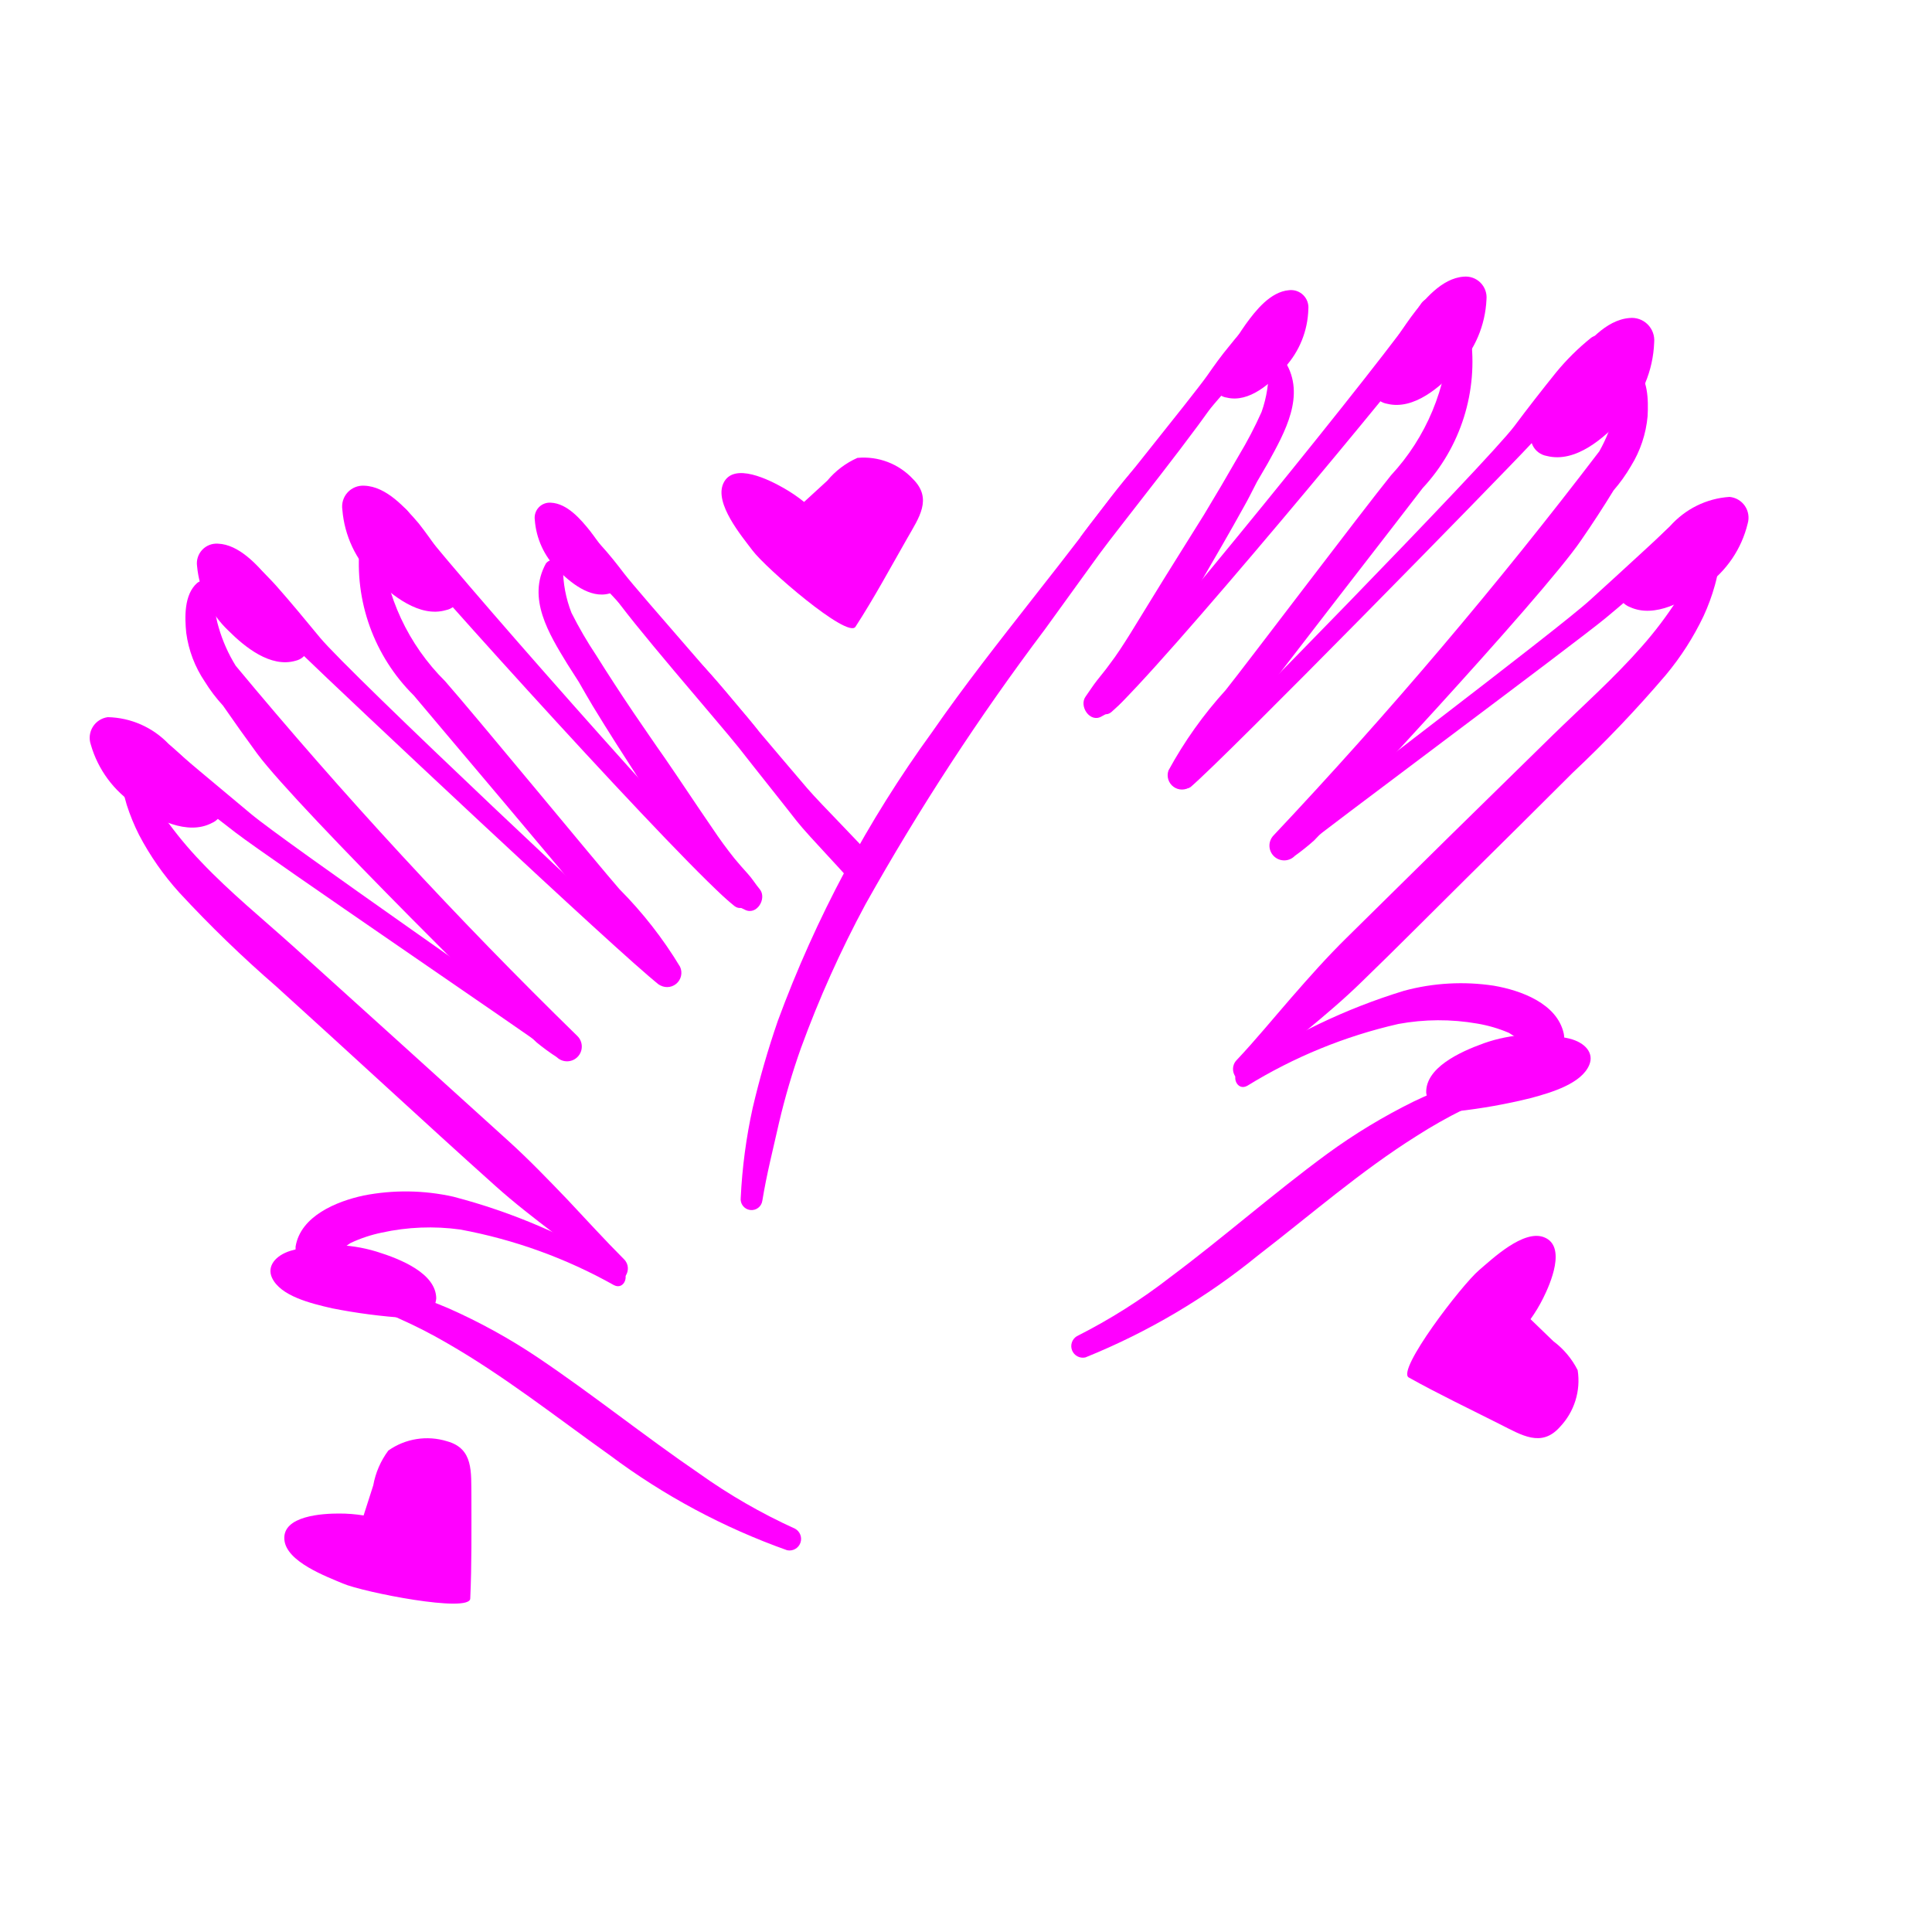
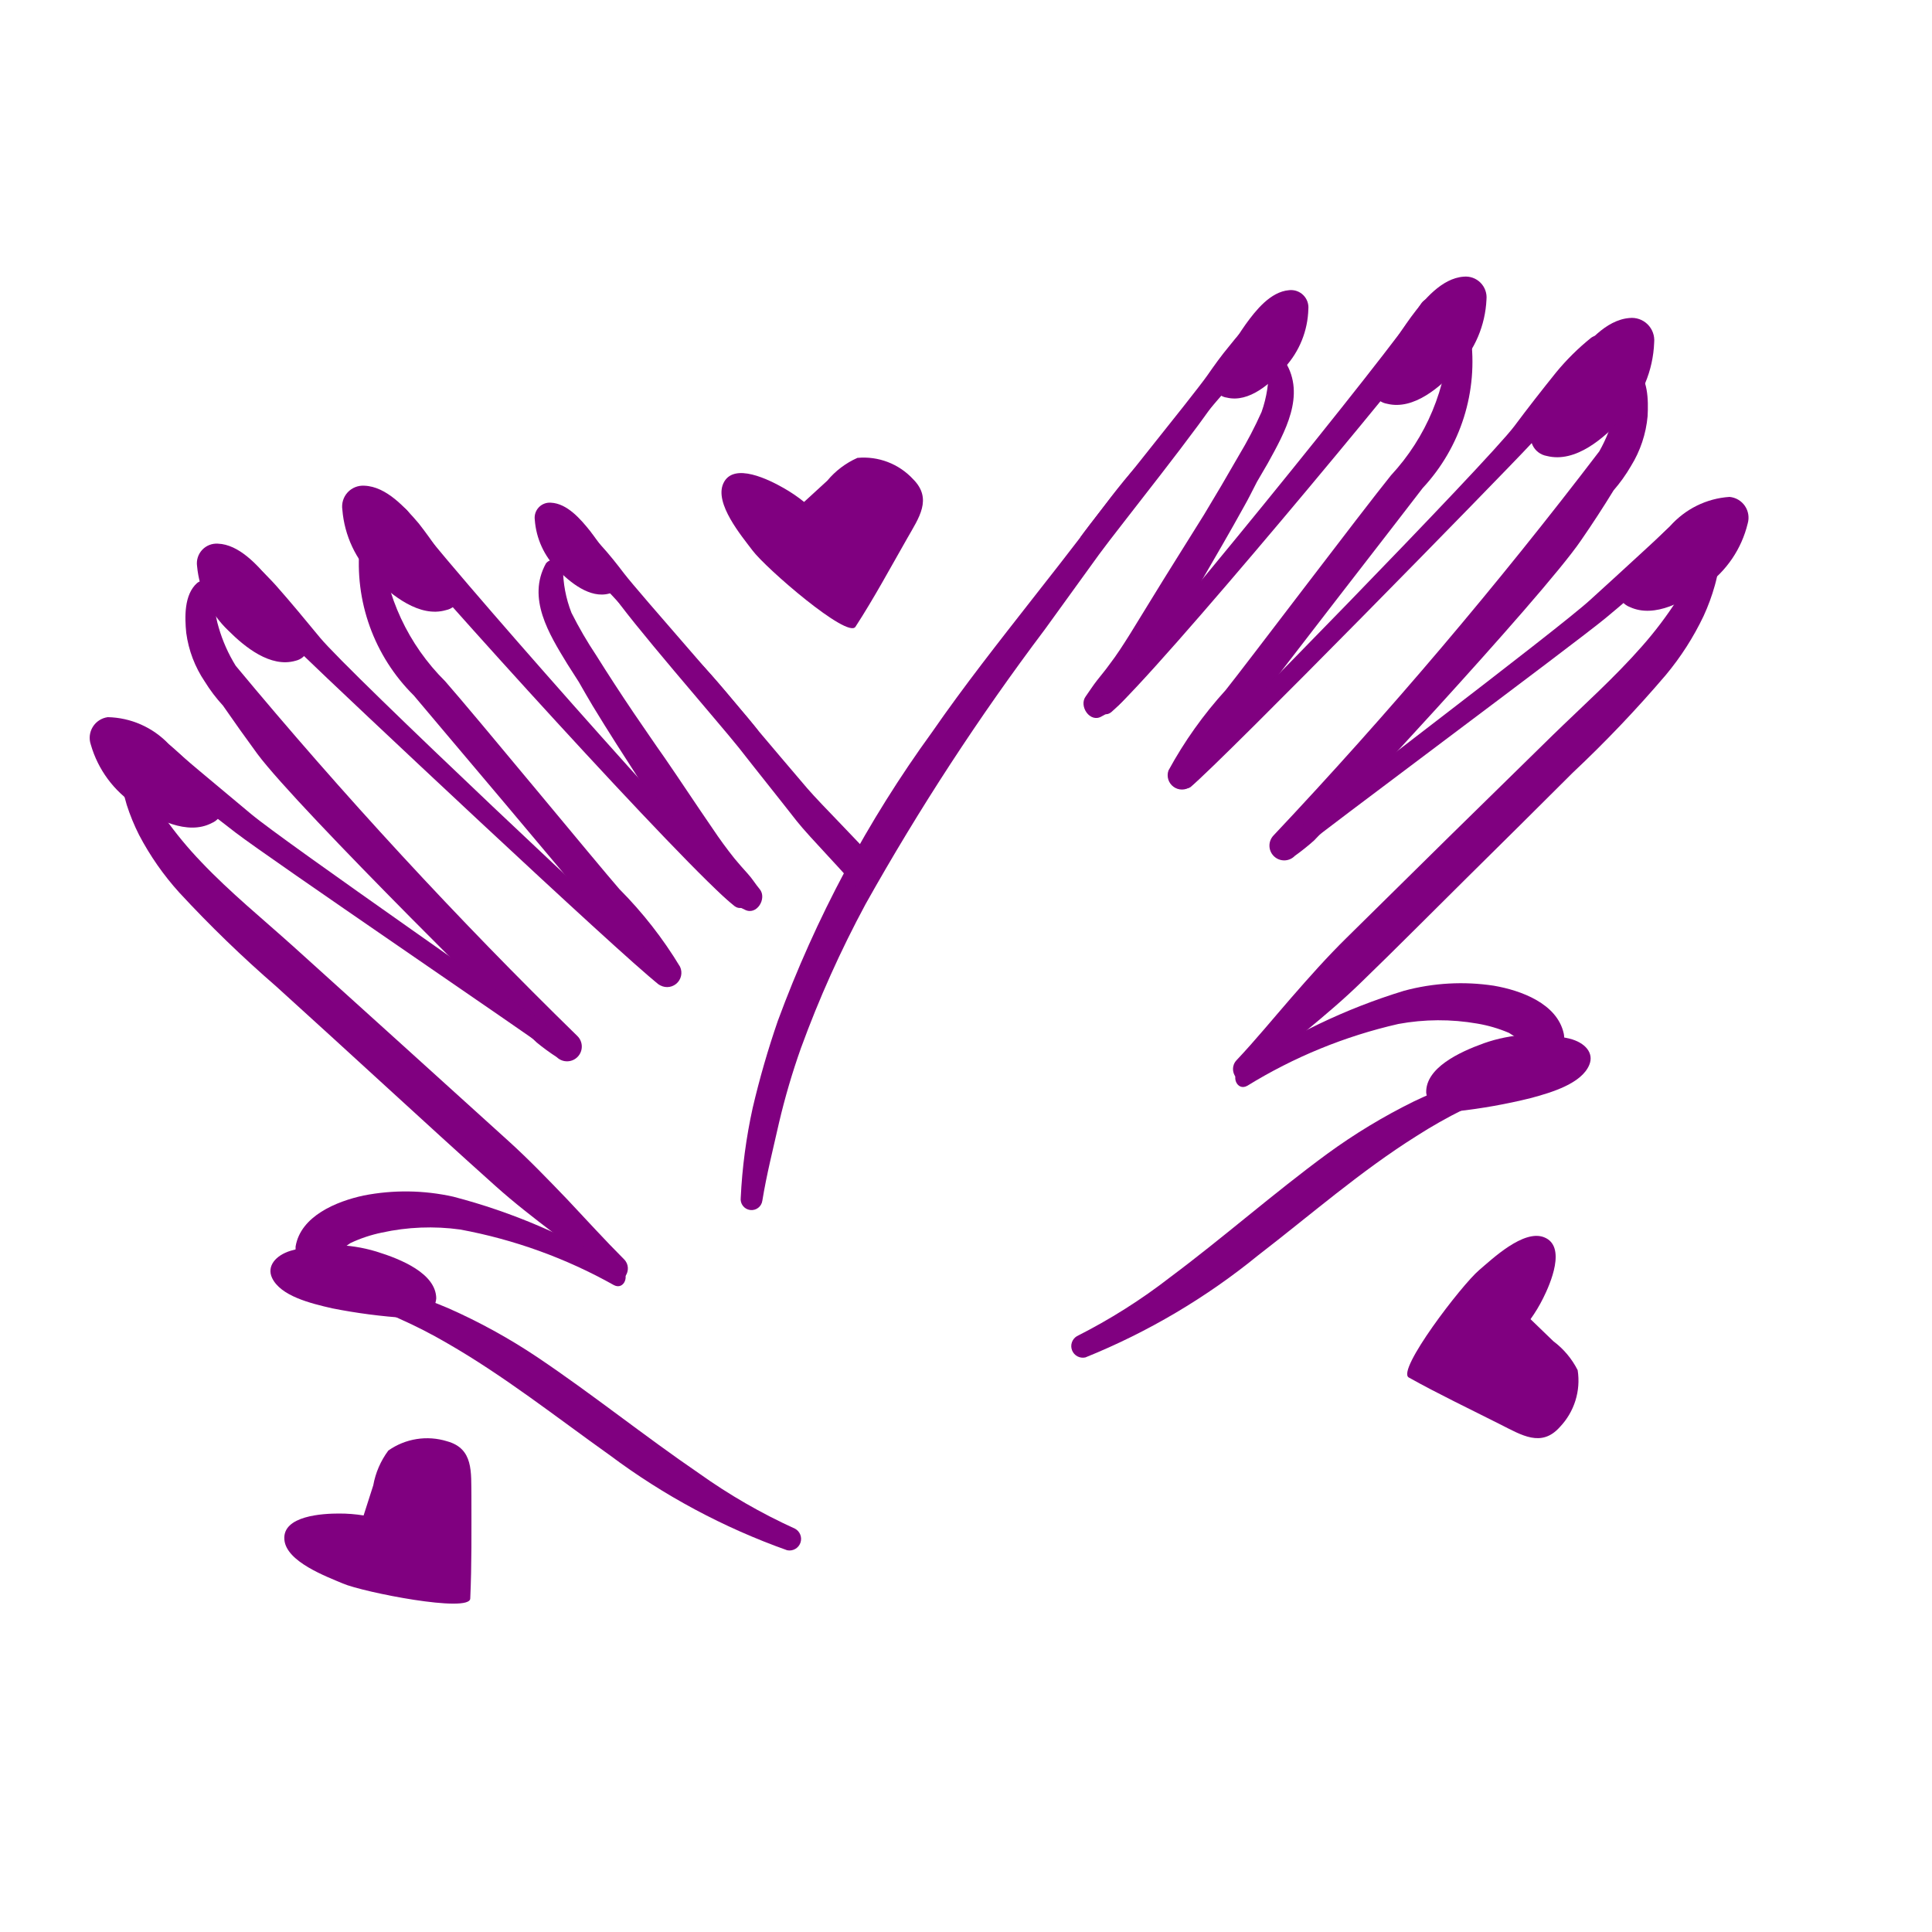
- <svg xmlns="http://www.w3.org/2000/svg" data-name="Layer 1" viewBox="0 0 5 5" x="0px" y="0px" style="fill:fuchsia">
+ <svg xmlns="http://www.w3.org/2000/svg" data-name="Layer 1" viewBox="0 0 5 5" x="0px" y="0px" style="fill:purple">
  <path d="M3.326.936a.025.025,0,0,0-.043.012.319.319,0,0,1-.018.118A1.043,1.043,0,0,1,3.206,1.179q-.044.077-.09.153c-.025.04-.05.08-.075.12-.039.062-.077.125-.116.188-.017.027-.034.054-.054.08-.01.014-.021.027-.032.041S2.82,1.788,2.81,1.802c-.019.025.011.07.041.052a.232.232,0,0,0,.044-.029.432.432,0,0,0,.037-.041.91.91,0,0,0,.055-.079c.041-.064.079-.129.118-.194.039-.067.078-.134.115-.201.012-.021.022-.042.033-.063l.028-.048C3.325,1.119,3.38,1.023,3.326.936Z" />
  <path d="M3.806.869A.029.029,0,0,0,3.778.845a.028.028,0,0,0-.028.025.564.564,0,0,1-.15.36c-.076.094-.376.491-.428.556a1.065,1.065,0,0,0-.148.208.037.037,0,0,0,.057.042,1.047,1.047,0,0,0,.157-.196c.05-.069.397-.515.444-.577A.48.48,0,0,0,3.806.869Z" />
  <path d="M4.264,1.077c.002-.041.002-.1-.034-.128A.025.025,0,0,0,4.192.96a.193.193,0,0,0-.005.054.252.252,0,0,1-.008.053.399.399,0,0,1-.04.101,12.52,12.52,0,0,1-.843.994.038.038,0,0,0,.055.053.593.593,0,0,0,.05-.04c.019-.018.589-.627.691-.777.029-.042.057-.085.084-.129a.408.408,0,0,0,.045-.063A.295.295,0,0,0,4.264,1.077Z" />
  <path d="M4.375,1.327c-.027.003-.047.031-.067.049l-.063.058q-.064.059-.129.118c-.085.078-.716.554-.804.628-.023.02.005.056.028.038.09-.073.726-.545.816-.619q.065-.054.129-.111l.067-.059c.023-.02.048-.035.056-.067A.03.03,0,0,0,4.375,1.327Z" />
  <path d="M4.452,1.421a.024.024,0,1,0-.048-.006.204.204,0,0,1-.014.037c-.004.012-.01.024-.015.036a.468.468,0,0,1-.035.065.993.993,0,0,1-.09.119c-.072.082-.154.155-.232.231q-.267.261-.532.523c-.051.05-.098.103-.145.157-.047.054-.092.109-.141.161-.025.027.007.072.035.046.095-.085.198-.16.289-.249.092-.089.182-.18.273-.27s.182-.18.273-.271a3.173,3.173,0,0,0,.241-.253.723.723,0,0,0,.098-.153.531.531,0,0,0,.029-.079c.004-.014.007-.029.01-.043C4.451,1.454,4.449,1.438,4.452,1.421Z" />
  <path d="M4.047,2.675c-.017-.078-.111-.112-.181-.124a.565.565,0,0,0-.232.013,1.565,1.565,0,0,0-.425.204c-.025.015-.008.057.019.042a1.292,1.292,0,0,1,.391-.16.578.578,0,0,1,.204-.001.362.362,0,0,1,.082.024.497.497,0,0,1,.067.048C4.005,2.741,4.056,2.718,4.047,2.675Z" />
  <path d="M3.932,2.786a.025.025,0,0,0-.032-.014c-.043.011-.086.017-.128.032a1.048,1.048,0,0,0-.114.047,1.515,1.515,0,0,0-.223.135c-.139.102-.268.216-.406.319a1.482,1.482,0,0,1-.242.153.03.03,0,0,0,.022.055,1.738,1.738,0,0,0,.448-.265c.135-.104.264-.217.409-.308a1.259,1.259,0,0,1,.12-.068A.721.721,0,0,1,3.918,2.818.025.025,0,0,0,3.932,2.786Z" />
  <path d="M4.118.874a.623.623,0,0,0-.091.09c-.037.046-.073.092-.108.139-.071.094-.781.82-.868.9a.023.023,0,0,0,.03.034c.09-.076.8-.801.88-.887.04-.043.079-.087.118-.131A.812.812,0,0,0,4.165.925C4.18.898,4.15.852,4.118.874Z" />
  <path d="M3.677.787c-.081.125-.724.915-.83,1.02-.021.02.006.055.029.036C2.993,1.743,3.647.956,3.737.832,3.766.792,3.703.747,3.677.787Z" />
  <path d="M3.252.837c-.031.005-.052.036-.071.059-.02.024-.038.049-.056.075-.037.053-.292.366-.328.418a.022.022,0,0,0,.035.026c.041-.048.298-.357.34-.404C3.193.988,3.212.965,3.232.943S3.28.9,3.286.87A.03.03,0,0,0,3.252.837Z" />
  <path d="M2.945,1.202c-.049.054-.093.115-.137.173q-.066.086-.133.171c-.09.115-.18.229-.263.349a3.085,3.085,0,0,0-.399.747,2.298,2.298,0,0,0-.065.225,1.389,1.389,0,0,0-.031.233.028.028,0,0,0,.056.007c.011-.068.028-.134.043-.201a1.826,1.826,0,0,1,.057-.194,2.835,2.835,0,0,1,.167-.372,6.312,6.312,0,0,1,.464-.711c.047-.065.094-.13.141-.195.048-.066.274-.347.314-.418A1.784,1.784,0,0,0,2.945,1.202Z" />
  <path d="M1.413,1.458a.025.025,0,0,1,.044.011.319.319,0,0,0,.022.117,1.043,1.043,0,0,0,.064.11q.047.075.097.149c.027.039.053.078.08.116.042.061.082.122.124.183.018.027.037.053.057.078.011.013.022.026.034.039s.02.027.031.04c.02.024-.008.07-.039.053a.232.232,0,0,1-.046-.027.432.432,0,0,1-.039-.039.91.91,0,0,1-.058-.077C1.74,2.15,1.699,2.086,1.658,2.023c-.042-.065-.084-.13-.124-.196-.012-.02-.024-.041-.036-.062L1.468,1.718C1.421,1.641,1.363,1.548,1.413,1.458Z" />
  <path d="M.931,1.411a.029.029,0,0,1,.027-.025.028.028,0,0,1,.029.023.564.564,0,0,0,.165.354c.08.091.396.475.451.538a1.065,1.065,0,0,1,.157.201.037.037,0,0,1-.056.045,1.047,1.047,0,0,1-.165-.189c-.052-.067-.418-.498-.468-.558A.48.48,0,0,1,.931,1.411Z" />
  <path d="M.482,1.638C.478,1.598.476,1.539.51,1.509a.025.025,0,0,1,.039.009.193.193,0,0,1,.007.054.252.252,0,0,0,.01.052.399.399,0,0,0,.044.099,12.52,12.52,0,0,0,.884.958.038.038,0,0,1-.053.055.593.593,0,0,1-.052-.038c-.02-.017-.615-.602-.723-.747C.636,1.91.606,1.868.577,1.826A.408.408,0,0,1,.53,1.764.295.295,0,0,1,.482,1.638Z" />
  <path d="M.381,1.893c.027.001.049.029.069.046l.065.055q.067.056.134.112c.088.074.739.523.829.594.024.019-.003.057-.027.039C1.358,2.671.703,2.226.61,2.155q-.068-.052-.134-.105l-.069-.056C.384,1.975.358,1.96.349,1.929A.03.03,0,0,1,.381,1.893Z" />
  <path d="M.309,1.99a.024.024,0,1,1,.047-.008.204.204,0,0,0,.016.036c.005.012.011.024.016.035a.468.468,0,0,0,.038.063.993.993,0,0,0,.095.115c.075.079.16.148.241.221q.277.25.554.501c.053.048.102.099.152.151.049.052.097.105.147.155.026.026-.004.072-.033.048-.098-.081-.204-.152-.299-.237-.095-.085-.19-.172-.284-.258s-.189-.173-.284-.259a3.173,3.173,0,0,1-.251-.243.723.723,0,0,1-.104-.149.531.531,0,0,1-.032-.078c-.004-.014-.008-.028-.011-.043C.31,2.023.312,2.007.309,1.99Z" />
  <path d="M.765,3.226c.013-.079.106-.117.176-.132a.565.565,0,0,1,.232.003,1.565,1.565,0,0,1,.433.186c.026.014.01.057-.017.043a1.292,1.292,0,0,0-.398-.144.578.578,0,0,0-.203.008.362.362,0,0,0-.081.027.497.497,0,0,0-.065.051A.048.048,0,0,1,.765,3.226Z" />
  <path d="M.885,3.332a.025.025,0,0,1,.031-.015c.043.009.086.014.129.027a1.048,1.048,0,0,1,.116.042,1.515,1.515,0,0,1,.229.126c.143.096.277.204.419.301a1.482,1.482,0,0,0,.248.143.03.03,0,0,1-.02.056,1.738,1.738,0,0,1-.459-.246c-.139-.099-.273-.205-.421-.29a1.259,1.259,0,0,0-.123-.063A.721.721,0,0,0,.9,3.364.025.025,0,0,1,.885,3.332Z" />
  <path d="M.619,1.429a.623.623,0,0,1,.095.086c.039.044.076.089.114.135.075.091.815.787.905.862a.023.023,0,0,1-.029.035C1.61,2.475.871,1.78.787,1.698.745,1.657.704,1.614.664,1.572a.812.812,0,0,1-.089-.09C.558,1.455.586,1.408.619,1.429Z" />
  <path d="M1.056,1.324c.086.121.762.884.872.984.021.019-.003.055-.027.037C1.78,2.251,1.093,1.491.998,1.371.967,1.333,1.028,1.285,1.056,1.324Z" />
  <path d="M1.483,1.356c.031.004.053.034.073.056.021.023.04.047.059.072.039.051.307.353.345.404a.022.022,0,0,1-.034.028c-.043-.046-.313-.345-.356-.39-.021-.022-.041-.043-.062-.065s-.05-.041-.057-.071A.03.03,0,0,1,1.483,1.356Z" />
  <path d="M2.062,2.125c.034.043.131.141.164.184.014-.027.028-.053.04-.08C2.228,2.184,2.127,2.084,2.089,2.04q-.07-.082-.14-.165c-.047-.056-.093-.115-.144-.167A1.784,1.784,0,0,0,1.581,1.531c.043.069.281.341.331.404C1.962,1.999,2.012,2.061,2.062,2.125Z" />
  <path d="M4.062,2.688c.04.01.064.037.051.068-.02.048-.096.071-.152.086a1.466,1.466,0,0,1-.191.034l-.011 0a.056.056,0,0,1-.068-.048c-.002-.064.085-.105.149-.128A.394.394,0,0,1,4.062,2.688Z" />
  <path d="M4.281.886A.058.058,0,0,0,4.217.823c-.062.005-.112.066-.147.112a1.189,1.189,0,0,0-.098.161l-.004.01a.05.05,0,0,0,.035.074c.075.019.149-.047.196-.098A.302.302,0,0,0,4.281.886Z" />
  <path d="M4.523,1.355a.054.054,0,0,0-.047-.069.224.224,0,0,0-.154.076,1.101,1.101,0,0,0-.118.128l-.005.008a.046.046,0,0,0,.019.073c.065.03.144-.016.195-.054A.279.279,0,0,0,4.523,1.355Z" />
  <path d="M1.384,1.345a.039.039,0,0,1,.042-.044c.042.002.077.043.101.073a.802.802,0,0,1,.069.106l.003.006a.034.034,0,0,1-.022.05c-.05.014-.102-.029-.134-.062A.203.203,0,0,1,1.384,1.345Z" />
  <path d="M.752,3.237c-.039.012-.062.04-.048.07.022.047.099.066.156.079a1.466,1.466,0,0,0,.192.025l.011-0A.056.056,0,0,0,1.129,3.36c-.001-.064-.09-.101-.155-.121A.394.394,0,0,0,.752,3.237Z" />
  <path d="M.51,1.465A.051.051,0,0,1,.564,1.407c.054.002.101.054.133.092a1.039,1.039,0,0,1,.092.137l.004.008a.044.044,0,0,1-.028.066c-.065.019-.132-.036-.174-.078A.264.264,0,0,1,.51,1.465Z" />
  <path d="M.886,1.319a.054.054,0,0,1,.057-.062c.057.002.106.057.141.098A1.101,1.101,0,0,1,1.18,1.5l.004.009a.046.046,0,0,1-.03.07c-.068.02-.14-.038-.185-.083A.279.279,0,0,1,.886,1.319Z" />
  <path d="M.235,1.927a.054.054,0,0,1,.044-.071.224.224,0,0,1,.157.069,1.101,1.101,0,0,1,.123.123l.005.008a.046.046,0,0,1-.016.074c-.063.033-.145-.01-.197-.046A.279.279,0,0,1,.235,1.927Z" />
  <path d="M3.386.8A.045.045,0,0,0,3.336.751c-.048.004-.086.052-.112.088A.918.918,0,0,0,3.15.964L3.147.972a.038.038,0,0,0,.028.057c.058.014.115-.038.15-.078A.233.233,0,0,0,3.386.8Z" />
  <path d="M3.847.775A.054.054,0,0,0,3.788.716c-.057.004-.104.061-.136.104a1.101,1.101,0,0,0-.091.149L3.557.977a.046.046,0,0,0,.033.068c.069.017.138-.044.181-.091A.279.279,0,0,0,3.847.775Z" />
  <path d="M4.037,3.693a.174.174,0,0,0,.046-.147.214.214,0,0,0-.063-.075l-.059-.057a.391.391,0,0,0,.033-.055c.018-.036.061-.134.002-.157-.053-.021-.134.056-.168.085-.045.038-.215.26-.182.278.077.043.157.081.236.121C3.938,3.714,3.989,3.747,4.037,3.693Z" />
  <path d="M2.363,1.24A.174.174,0,0,0,2.219,1.185a.214.214,0,0,0-.078.059L2.081,1.299a.391.391,0,0,0-.053-.036c-.035-.02-.13-.069-.156-.012-.024.052.048.137.075.173.035.047.247.23.267.198.048-.074.09-.152.134-.229C2.378,1.34,2.414,1.291,2.363,1.24Z" />
  <path d="M1.157,3.73a.174.174,0,0,0-.152.024.214.214,0,0,0-.039.09l-.025.078a.391.391,0,0,0-.064-.005c-.04,0-.147.005-.141.068.005.057.109.095.151.113.054.023.329.077.33.039.004-.088.003-.177.003-.265C1.219,3.81,1.226,3.749,1.157,3.73Z" />
</svg>
